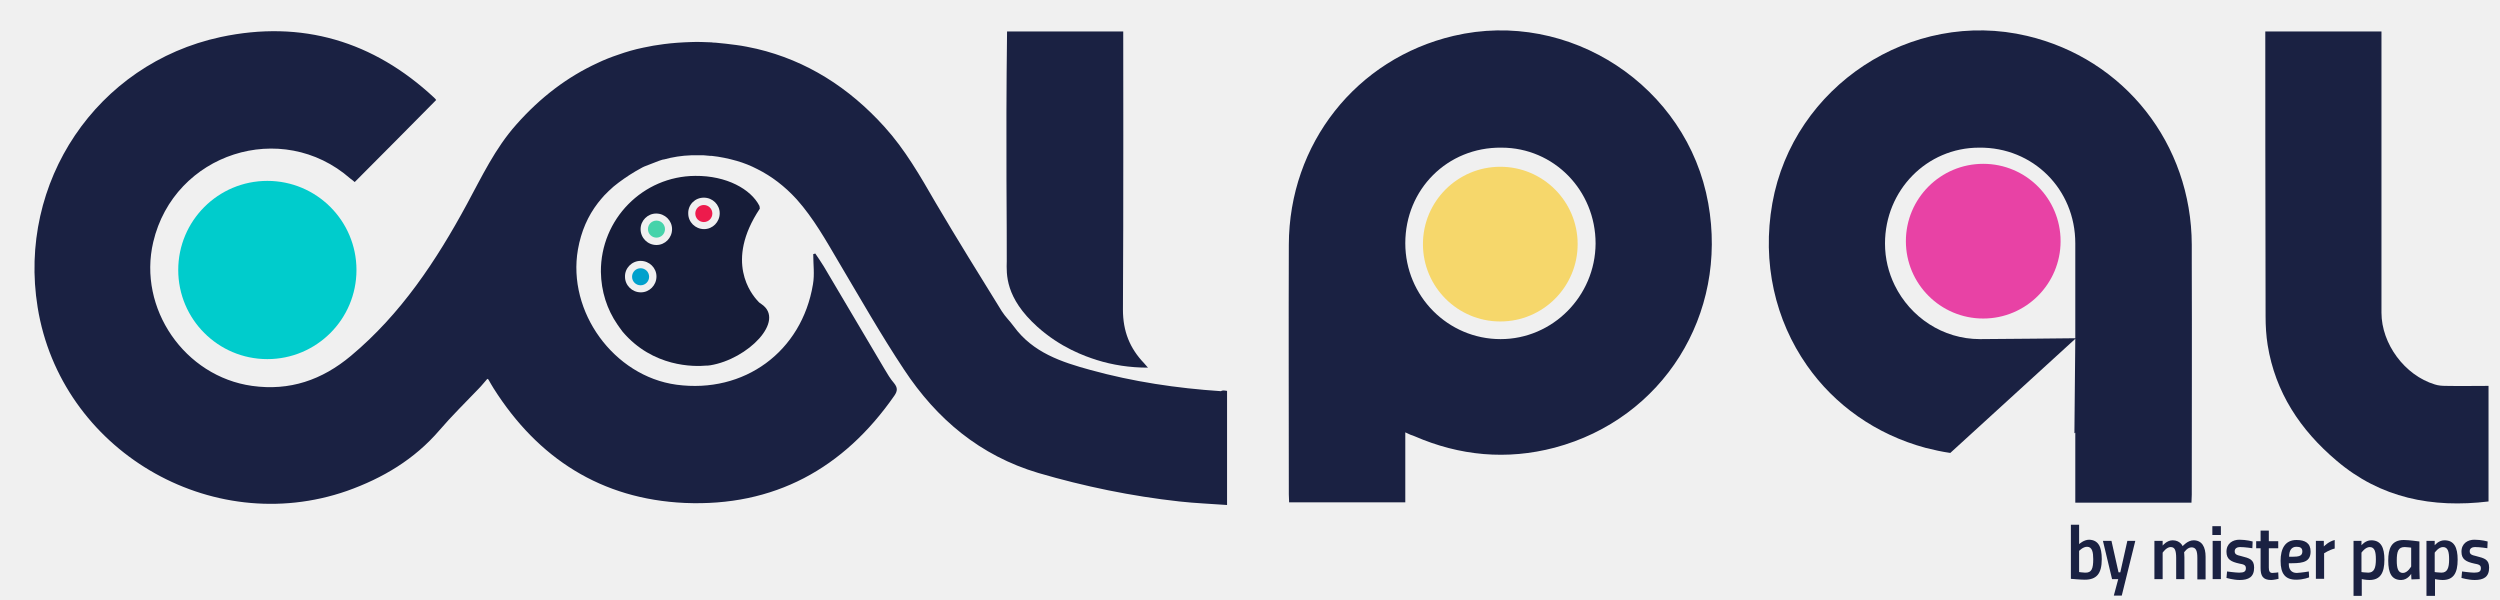
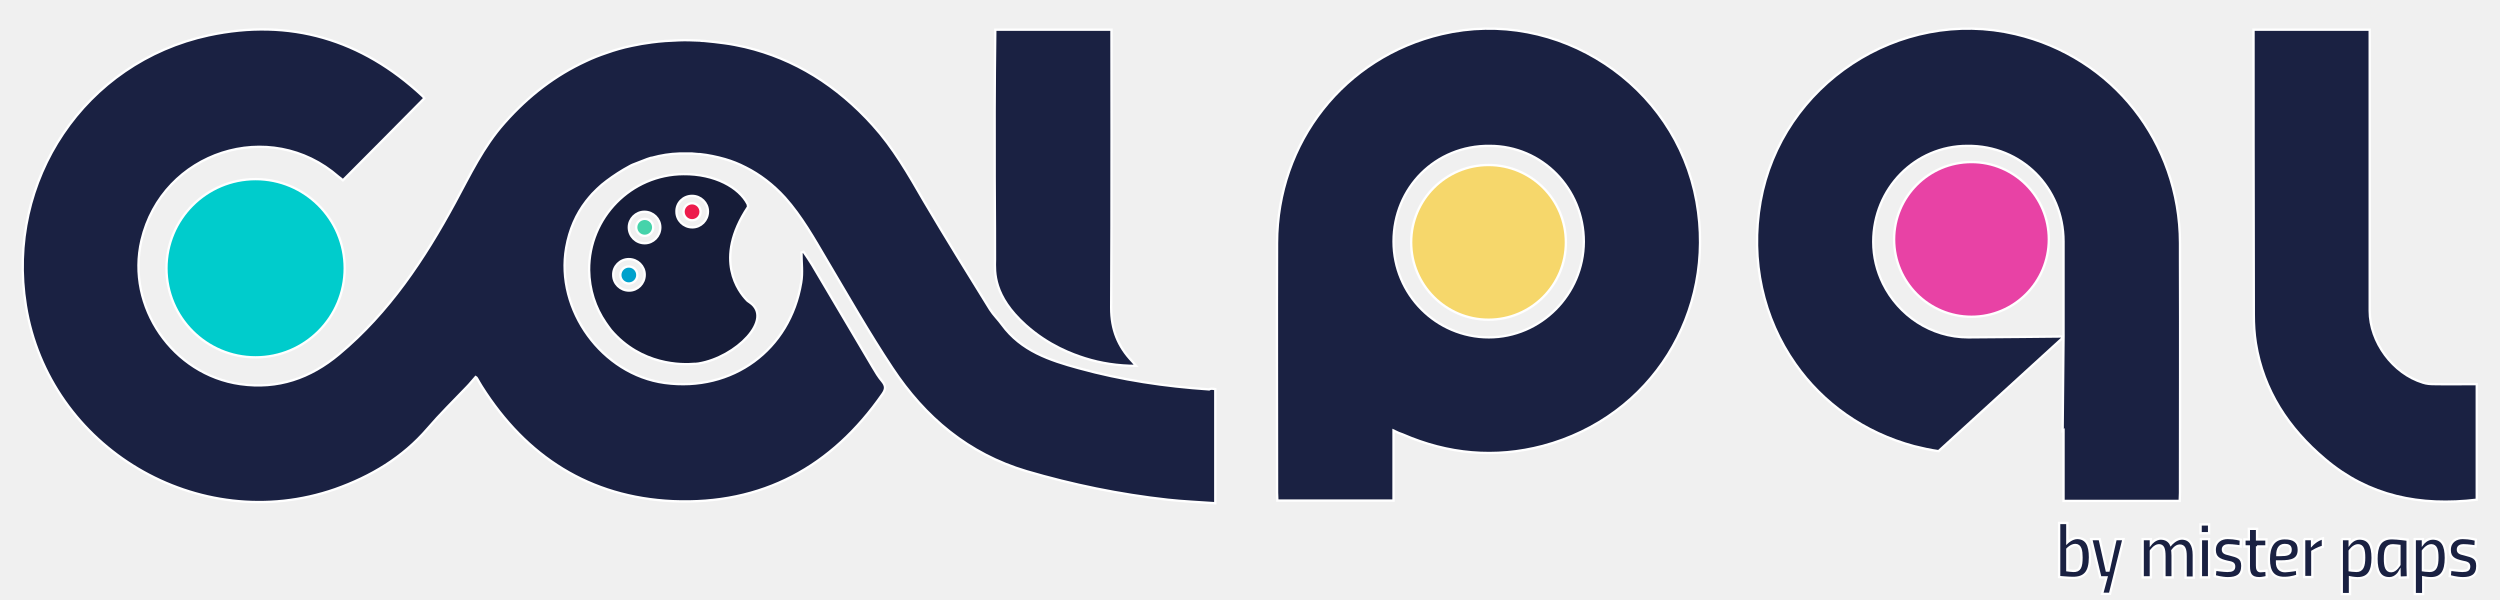
- <svg xmlns="http://www.w3.org/2000/svg" version="1.1" id="Layer_1" x="0px" y="0px" viewBox="0 0 850 204" style="enable-background:new 0 0 850 204;" xml:space="preserve">
+ <svg xmlns="http://www.w3.org/2000/svg" version="1.1" id="Layer_1" x="0px" y="0px" viewBox="-54 379 850 204" style="enable-background:new -54 379 850 204;" xml:space="preserve">
  <style type="text/css">
- 	.st0{fill:#ED1B4C;}
- 	.st1{fill:#00A1CC;}
- 	.st2{fill:#46D3AA;}
- 	.st3{fill:#F6D76B;}
- 	.st4{fill:#E842A5;}
- 	.st5{fill:#00CCCC;}
- 	.st6{fill:#161C38;}
- 	.st7{fill:#1A2142;}
+ 	.st0{fill:#ED1B4C;stroke:#FFFFFF;stroke-width:0.8;stroke-miterlimit:10;}
+ 	.st1{fill:#00A1CC;stroke:#FFFFFF;stroke-width:0.8;stroke-miterlimit:10;}
+ 	.st2{fill:#46D3AA;stroke:#FFFFFF;stroke-width:0.8;stroke-miterlimit:10;}
+ 	.st3{fill:#F6D76B;stroke:#FFFFFF;stroke-width:0.8;stroke-miterlimit:10;}
+ 	.st4{fill:#E842A5;stroke:#FFFFFF;stroke-width:0.8;stroke-miterlimit:10;}
+ 	.st5{fill:#00CCCC;stroke:#FFFFFF;stroke-width:0.8;stroke-miterlimit:10;}
+ 	.st6{fill:#161C38;stroke:#FFFFFF;stroke-width:0.8;stroke-miterlimit:10;}
+ 	.st7{fill:#1A2142;stroke:#FFFFFF;stroke-width:0.8;stroke-miterlimit:10;}
</style>
  <g>
-     <circle class="st0" cx="239.3" cy="72.6" r="2.9" />
-     <circle class="st1" cx="217.8" cy="94.1" r="2.9" />
-     <circle class="st2" cx="223.2" cy="77.9" r="2.9" />
-     <circle class="st3" cx="510.1" cy="83" r="26.3" />
-     <circle class="st4" cx="674.3" cy="82" r="26.3" />
-     <circle class="st5" cx="90.9" cy="91.8" r="30.3" />
-     <path class="st6" d="M258.9,103.4c-0.4-0.3-0.8-0.5-1.1-0.9c-2.4-2.5-11.4-13.6,0.5-31.5c0.1-0.1,0-0.2,0-0.4   c0-0.3-0.1-0.5-0.1-0.6c-2.9-5.7-11.2-10.3-21.8-10.2c-17.8,0.1-32.2,14.7-32.1,32.6c0.1,6.7,2.1,12.8,5.6,17.9   c0.5,0.7,1.1,1.6,1.8,2.5c10.3,12.1,24.3,11.9,28.5,11.5l0,0c0.1,0,0.2,0,0.4,0c0.6-0.1,0.9-0.1,0.9-0.1l0,0   C254.3,122.1,267.2,109,258.9,103.4z M239.3,67.2c3,0,5.4,2.4,5.4,5.3c0,3-2.4,5.4-5.3,5.4c-3,0-5.4-2.4-5.4-5.3   C233.9,69.6,236.3,67.2,239.3,67.2z M223.1,72.6c3,0,5.4,2.4,5.4,5.3c0,3-2.4,5.4-5.3,5.4c-3,0-5.4-2.4-5.4-5.4   C217.8,75,220.2,72.6,223.1,72.6z M217.8,88.7c3,0,5.4,2.4,5.4,5.3c0,3-2.4,5.4-5.3,5.4c-3,0-5.4-2.4-5.4-5.3   C212.4,91.2,214.8,88.7,217.8,88.7z" />
+     <circle class="st0" cx="181.3" cy="451" r="2.9" />
+     <circle class="st1" cx="159.8" cy="472.5" r="2.9" />
+     <circle class="st2" cx="165.2" cy="456.3" r="2.9" />
+     <circle class="st3" cx="452.1" cy="461.4" r="26.3" />
+     <circle class="st4" cx="616.3" cy="460.4" r="26.3" />
+     <circle class="st5" cx="32.9" cy="470.2" r="30.3" />
+     <path class="st6" d="M200.9,481.8c-0.4-0.3-0.8-0.5-1.1-0.9c-2.4-2.5-11.4-13.6,0.5-31.5c0.1-0.1,0-0.2,0-0.4   c0-0.3-0.1-0.5-0.1-0.6c-2.9-5.7-11.2-10.3-21.8-10.2c-17.8,0.1-32.2,14.7-32.1,32.6c0.1,6.7,2.1,12.8,5.6,17.9   c0.5,0.7,1.1,1.6,1.8,2.5c10.3,12.1,24.3,11.9,28.5,11.5l0,0c0.1,0,0.2,0,0.4,0c0.6-0.1,0.9-0.1,0.9-0.1l0,0   C196.3,500.5,209.2,487.4,200.9,481.8z M181.3,445.6c3,0,5.4,2.4,5.4,5.3c0,3-2.4,5.4-5.3,5.4c-3,0-5.4-2.4-5.4-5.3   C175.9,448,178.3,445.6,181.3,445.6z M165.1,451c3,0,5.4,2.4,5.4,5.3c0,3-2.4,5.4-5.3,5.4c-3,0-5.4-2.4-5.4-5.4   C159.8,453.4,162.2,451,165.1,451z M159.8,467.1c3,0,5.4,2.4,5.4,5.3c0,3-2.4,5.4-5.3,5.4c-3,0-5.4-2.4-5.4-5.3   C154.4,469.6,156.8,467.1,159.8,467.1z" />
    <g>
-       <path class="st7" d="M714.6,190.1c0,5-1.8,7-5.8,7c-1.4,0-4.7-0.3-4.7-0.3v-18.4h2.8v6.6c0,0,1.6-1.5,3.4-1.5    C713.5,183.6,714.6,186,714.6,190.1z M711.7,190.1c0-2.2-0.3-4.2-2.1-4.2c-1.4,0-2.7,1.4-2.7,1.4v7.2c0,0,1.5,0.2,2,0.2    C711.2,194.8,711.7,193.3,711.7,190.1z" />
-       <path class="st7" d="M717.9,183.9l2.4,10.7h0.6l2.4-10.7h2.7l-4.6,18.6h-2.7l1.5-5.6h-2.1l-3.1-13H717.9z" />
-       <path class="st7" d="M739.9,196.9v-7.1c0-2.8-0.5-3.8-1.9-3.8c-1.4,0-2.7,1.9-2.7,1.9v9h-2.8v-13h2.8l0,1.6c0,0,1.4-1.8,3.4-1.8    c2.6,0,3.4,2,3.4,2s1.7-2,3.7-2c2.9,0,4.1,2.3,4.1,5.6v7.7h-2.8v-7.3c0-2.5-0.5-3.6-2-3.6c-1.4,0-2.5,1.7-2.5,1.7s0.1,0.9,0.1,1.7    v7.4H739.9z" />
-       <path class="st7" d="M752.2,178.9h2.9v3h-2.9V178.9z M752.3,183.9h2.8v13h-2.8V183.9z" />
-       <path class="st7" d="M765.8,186.4c0,0-2.5-0.4-4.2-0.4c-0.9,0-1.8,0.4-1.8,1.4c0,1,0.5,1.3,2.3,1.7c2.7,0.7,4.3,1.1,4.3,3.9    c0,3.2-1.9,4.2-4.9,4.2c-2.1,0-4.5-0.7-4.5-0.7l0.2-2.2c0,0,2.9,0.4,4.1,0.4c1.7,0,2.3-0.4,2.3-1.5c0-1.1-0.7-1.3-2.3-1.6    c-2.7-0.6-4.3-1.4-4.3-4c0-2.9,2.2-4.1,4.4-4.1c2.4,0,4.5,0.6,4.5,0.6L765.8,186.4z" />
-       <path class="st7" d="M771.4,186.3v6.6c0,1.1,0.2,1.9,1.2,1.9c0.8,0,2-0.2,2-0.2l0.1,2.2c0,0-1.6,0.4-2.5,0.4    c-2.9,0-3.6-1.5-3.6-4.1v-6.7h-1.5v-2.4h1.5v-3.6h2.8v3.6h3.2v2.4H771.4z" />
-       <path class="st7" d="M785,194.3l0.1,2c0,0-1.9,0.8-4.4,0.8c-3.7,0-5.3-2-5.3-6.4c0-4.1,1.5-7.1,5.4-7.1c3,0,4.8,1.1,4.8,3.9    c0,3.3-2.2,4-6.3,4h-1.1v0.4c0,1.7,0.9,2.9,2.7,2.9C782.7,194.7,785,194.3,785,194.3z M779.3,189.3c2.4,0,3.5-0.3,3.5-1.8    c0-1.2-0.7-1.6-2-1.6c-1.8,0-2.5,1.4-2.5,3.4H779.3z" />
-       <path class="st7" d="M787.3,183.9h2.8v1.9c0,0,1.6-1.7,3.7-2.2v2.9c-1.7,0.4-3.6,1.6-3.6,1.6v8.7h-2.8V183.9z" />
-       <path class="st7" d="M800.1,183.9h2.8l0,1.5c0,0,1.3-1.7,3.3-1.7c3.3,0,4.5,2.4,4.5,6.6c0,4.5-1.4,6.9-5.1,6.9    c-1.2,0-2.6-0.3-2.6-0.3v5.7h-2.8V183.9z M802.9,187.9v6.6c0,0,1.3,0.2,2.3,0.2c2,0,2.6-1.6,2.6-4.5c0-2.6-0.4-4.2-2.1-4.2    C804.2,186,802.9,187.9,802.9,187.9z" />
-       <path class="st7" d="M812,190.6c0-4,1-7,5.3-7c1.7,0,5.3,0.5,5.3,0.5v9.3c0,0.9,0.1,3.5,0.1,3.5l-2.8,0.1c0,0-0.1-1-0.1-1.9    c0,0-1.2,2.1-3.4,2.1C813.2,197.2,812,194.9,812,190.6z M814.9,190.6c0,2.5,0.4,4.2,2.1,4.2c1.6,0,2.8-2.2,2.8-2.2v-6.4    c0,0-1.6-0.2-2.2-0.2C815.4,186,814.9,187.5,814.9,190.6z" />
-       <path class="st7" d="M825,183.9h2.8l0,1.5c0,0,1.3-1.7,3.3-1.7c3.3,0,4.5,2.4,4.5,6.6c0,4.5-1.4,6.9-5.1,6.9    c-1.2,0-2.6-0.3-2.6-0.3v5.7H825V183.9z M827.8,187.9v6.6c0,0,1.3,0.2,2.3,0.2c2,0,2.6-1.6,2.6-4.5c0-2.6-0.4-4.2-2.1-4.2    C829.1,186,827.8,187.9,827.8,187.9z" />
-       <path class="st7" d="M845.7,186.4c0,0-2.5-0.4-4.2-0.4c-0.9,0-1.8,0.4-1.8,1.4c0,1,0.5,1.3,2.3,1.7c2.7,0.7,4.3,1.1,4.3,3.9    c0,3.2-1.9,4.2-4.9,4.2c-2.1,0-4.5-0.7-4.5-0.7l0.2-2.2c0,0,2.9,0.4,4.1,0.4c1.7,0,2.3-0.4,2.3-1.5c0-1.1-0.7-1.3-2.3-1.6    c-2.7-0.6-4.3-1.4-4.3-4c0-2.9,2.2-4.1,4.4-4.1c2.4,0,4.5,0.6,4.5,0.6L845.7,186.4z" />
+       <path class="st7" d="M656.6,568.5c0,5-1.8,7-5.8,7c-1.4,0-4.7-0.3-4.7-0.3v-18.4h2.8v6.6c0,0,1.6-1.5,3.4-1.5    C655.5,562,656.6,564.4,656.6,568.5z M653.7,568.5c0-2.2-0.3-4.2-2.1-4.2c-1.4,0-2.7,1.4-2.7,1.4v7.2c0,0,1.5,0.2,2,0.2    C653.2,573.2,653.7,571.7,653.7,568.5z" />
+       <path class="st7" d="M659.9,562.3l2.4,10.7h0.6l2.4-10.7h2.7l-4.6,18.6h-2.7l1.5-5.6h-2.1l-3.1-13H659.9z" />
+       <path class="st7" d="M681.9,575.3v-7.1c0-2.8-0.5-3.8-1.9-3.8s-2.7,1.9-2.7,1.9v9h-2.8v-13h2.8v1.6c0,0,1.4-1.8,3.4-1.8    c2.6,0,3.4,2,3.4,2s1.7-2,3.7-2c2.9,0,4.1,2.3,4.1,5.6v7.7h-2.8v-7.3c0-2.5-0.5-3.6-2-3.6c-1.4,0-2.5,1.7-2.5,1.7s0.1,0.9,0.1,1.7    v7.4L681.9,575.3L681.9,575.3z" />
+       <path class="st7" d="M694.2,557.3h2.9v3h-2.9V557.3z M694.3,562.3h2.8v13h-2.8V562.3z" />
+       <path class="st7" d="M707.8,564.8c0,0-2.5-0.4-4.2-0.4c-0.9,0-1.8,0.4-1.8,1.4s0.5,1.3,2.3,1.7c2.7,0.7,4.3,1.1,4.3,3.9    c0,3.2-1.9,4.2-4.9,4.2c-2.1,0-4.5-0.7-4.5-0.7l0.2-2.2c0,0,2.9,0.4,4.1,0.4c1.7,0,2.3-0.4,2.3-1.5s-0.7-1.3-2.3-1.6    c-2.7-0.6-4.3-1.4-4.3-4c0-2.9,2.2-4.1,4.4-4.1c2.4,0,4.5,0.6,4.5,0.6L707.8,564.8z" />
+       <path class="st7" d="M713.4,564.7v6.6c0,1.1,0.2,1.9,1.2,1.9c0.8,0,2-0.2,2-0.2l0.1,2.2c0,0-1.6,0.4-2.5,0.4    c-2.9,0-3.6-1.5-3.6-4.1v-6.7h-1.5v-2.4h1.5v-3.6h2.8v3.6h3.2v2.4h-3.2V564.7z" />
+       <path class="st7" d="M727,572.7l0.1,2c0,0-1.9,0.8-4.4,0.8c-3.7,0-5.3-2-5.3-6.4c0-4.1,1.5-7.1,5.4-7.1c3,0,4.8,1.1,4.8,3.9    c0,3.3-2.2,4-6.3,4h-1.1v0.4c0,1.7,0.9,2.9,2.7,2.9C724.7,573.1,727,572.7,727,572.7z M721.3,567.7c2.4,0,3.5-0.3,3.5-1.8    c0-1.2-0.7-1.6-2-1.6c-1.8,0-2.5,1.4-2.5,3.4L721.3,567.7L721.3,567.7z" />
+       <path class="st7" d="M729.3,562.3h2.8v1.9c0,0,1.6-1.7,3.7-2.2v2.9c-1.7,0.4-3.6,1.6-3.6,1.6v8.7h-2.8v-12.9H729.3z" />
+       <path class="st7" d="M742.1,562.3h2.8v1.5c0,0,1.3-1.7,3.3-1.7c3.3,0,4.5,2.4,4.5,6.6c0,4.5-1.4,6.9-5.1,6.9    c-1.2,0-2.6-0.3-2.6-0.3v5.7h-2.8v-18.7H742.1z M744.9,566.3v6.6c0,0,1.3,0.2,2.3,0.2c2,0,2.6-1.6,2.6-4.5c0-2.6-0.4-4.2-2.1-4.2    C746.2,564.4,744.9,566.3,744.9,566.3z" />
+       <path class="st7" d="M754,569c0-4,1-7,5.3-7c1.7,0,5.3,0.5,5.3,0.5v9.3c0,0.9,0.1,3.5,0.1,3.5l-2.8,0.1c0,0-0.1-1-0.1-1.9    c0,0-1.2,2.1-3.4,2.1C755.2,575.6,754,573.3,754,569z M756.9,569c0,2.5,0.4,4.2,2.1,4.2c1.6,0,2.8-2.2,2.8-2.2v-6.4    c0,0-1.6-0.2-2.2-0.2C757.4,564.4,756.9,565.9,756.9,569z" />
+       <path class="st7" d="M767,562.3h2.8v1.5c0,0,1.3-1.7,3.3-1.7c3.3,0,4.5,2.4,4.5,6.6c0,4.5-1.4,6.9-5.1,6.9c-1.2,0-2.6-0.3-2.6-0.3    v5.7H767V562.3z M769.8,566.3v6.6c0,0,1.3,0.2,2.3,0.2c2,0,2.6-1.6,2.6-4.5c0-2.6-0.4-4.2-2.1-4.2    C771.1,564.4,769.8,566.3,769.8,566.3z" />
+       <path class="st7" d="M787.7,564.8c0,0-2.5-0.4-4.2-0.4c-0.9,0-1.8,0.4-1.8,1.4s0.5,1.3,2.3,1.7c2.7,0.7,4.3,1.1,4.3,3.9    c0,3.2-1.9,4.2-4.9,4.2c-2.1,0-4.5-0.7-4.5-0.7l0.2-2.2c0,0,2.9,0.4,4.1,0.4c1.7,0,2.3-0.4,2.3-1.5s-0.7-1.3-2.3-1.6    c-2.7-0.6-4.3-1.4-4.3-4c0-2.9,2.2-4.1,4.4-4.1c2.4,0,4.5,0.6,4.5,0.6L787.7,564.8z" />
    </g>
-     <path class="st7" d="M415.1,133c-15-1-29.8-3.2-44.3-7.2c-9.9-2.7-19.6-5.9-26.1-14.8c-1.3-1.8-2.9-3.3-4.1-5.2   c-7.6-12.3-15.2-24.5-22.5-36.9c-5.2-9-10.4-18.1-17.4-25.8c-12.1-13.4-26.5-22.5-43.4-26.5c-2.3-0.5-4.6-1-7-1.3   c-2.3-0.3-4.7-0.6-7.1-0.8c-0.4,0-0.9,0-1.3-0.1c-2.4-0.1-4.7-0.2-7-0.1c-3.1,0.1-6.2,0.3-9.2,0.7c-2.4,0.3-4.7,0.7-7,1.2   c-2.9,0.6-5.7,1.4-8.5,2.4c-2.4,0.8-4.7,1.7-7,2.8c-10.2,4.7-19.4,11.6-27.7,21c-7.2,8.1-11.7,17.7-16.8,27.1   c-10.4,19.2-22.4,37.3-39.4,51.5c-9.8,8.2-20.8,12-33.6,10.2c-22.9-3.2-38.9-26.3-33.6-48.9c7.1-30.2,43.7-42,67-21.6   c0.5,0.4,1.1,0.8,1.5,1.2c9.3-9.3,18.5-18.6,27.7-27.9c-0.1-0.2-0.4-0.5-0.7-0.8C127,14,102.6,6.7,75,12.6   C32.8,21.7,5.9,62,12.8,104.5c7.8,48.4,58.8,78.6,105.2,62.4c12.1-4.3,22.9-10.7,31.4-20.6c4.2-4.9,8.8-9.4,13.3-14.1   c1.1-1.1,2-2.3,3-3.4c0.3,0.2,0.4,0.2,0.4,0.3c0.6,1,1.1,2,1.7,2.9c15.1,23.9,36.7,37.7,65,39c30.3,1.3,54-11.6,71.3-36.5   c1.1-1.6,1.1-2.7-0.1-4.2c-1.3-1.5-2.3-3.2-3.3-4.9c-6.9-11.6-13.7-23.2-20.6-34.8c-0.9-1.5-1.9-2.9-2.9-4.4   c-0.2,0.1-0.5,0.1-0.7,0.2c0,3.4,0.5,6.9-0.1,10.3c-3.8,22.9-23.4,37.2-46.4,34.1c-21.3-2.9-37.2-24.8-33.5-46   c1.1-6.2,3.4-11.4,6.8-15.8c0.7-0.9,1.4-1.7,2.1-2.5c0.4-0.4,0.9-0.9,1.4-1.4c0.1-0.1,0.1-0.1,0.2-0.2c1-1,2.1-1.9,3.3-2.8   c2.4-1.8,5-3.5,7.8-5c0.3-0.2,0.6-0.3,1-0.5l4.9-1.9c0.3-0.1,0.6-0.2,0.9-0.3c0.3-0.1,0.6-0.2,0.9-0.2c2.9-0.8,6-1.3,9.2-1.4   c0.2,0,0.4,0,0.6,0c0.8,0,1.7,0,2.6,0c0.4,0,0.7,0,1.1,0l2.2,0.2c0.1,0,0.3,0,0.5,0c2.8,0.3,5.7,0.9,8.5,1.7c2.4,0.7,4.7,1.6,7,2.8   c4.8,2.4,9.3,5.8,13.4,10.3c5.7,6.4,9.9,13.9,14.2,21.2c7.3,12.3,14.4,24.8,22.3,36.7c11.1,16.8,25.8,29.2,45.6,35.1   c15.7,4.6,31.7,7.9,48,9.7c5.4,0.6,10.8,0.8,16.2,1.2v-38.8C416,132.7,415.6,132.7,415.1,133z" />
-     <path class="st7" d="M494.2,12.2c-33.1,7.8-55.9,36.7-56,71c-0.1,28.3,0,56.6,0,84.9c0,0.9,0.1,1.8,0.1,2.7h39.5V147   c1.4,0.7,2.2,1,3.1,1.3c15.4,6.7,31.4,8.2,47.7,3.9c36.8-9.8,59-45.2,52.2-83.1C573.7,29.3,533.6,2.9,494.2,12.2z M510.2,115.3   c-17.9,0-32.4-14.6-32.4-32.6c0-18.3,14.3-32.7,32.7-32.5c17.8,0,32,14.5,32,32.6C542.4,100.7,527.9,115.3,510.2,115.3z" />
-     <path class="st7" d="M745.2,88.5c0-1.8,0-3.5,0-5.3c-0.1-34.3-22.9-63.2-56-71c-39.4-9.3-79.5,17.1-86.6,56.9   c-3.6,20.3,1,39.8,11.8,55.2c9.3,13.3,23.3,23.4,40.4,28c2.8,0.7,5.5,1.3,8.3,1.7l42.5-38.8l-0.3,32.1c0.1,0,0.2-0.1,0.3-0.2v23.8   h39.5c0-0.9,0.1-1.8,0.1-2.7C745.2,141.5,745.3,115,745.2,88.5z M673.2,115.3c-12.7,0-23.7-7.5-29-18.3c-2.1-4.3-3.3-9.1-3.3-14.2   c0-18.1,14.2-32.6,32-32.6c18.4-0.2,32.7,14.2,32.7,32.5c0,15.2,0,32.3,0,32.3S678.2,115.3,673.2,115.3z" />
-     <path class="st7" d="M831.6,131.2c-1.3,0-2.6-0.1-3.8-0.5c-10.2-3.1-18.1-13.8-18.1-24.4c0-35.9,0-95.6,0-95.6h-39.5   c0,0,0,73.2,0.1,96.9c0,3.3,0.2,6.5,0.7,9.7c2.6,16.1,11.1,28.9,23.4,39.3c15,12.8,32.6,16.2,51.7,13.9c0-12.9,0-26,0-39.3   C841.1,131.2,836.4,131.3,831.6,131.2z" />
-     <path class="st7" d="M342.3,88.8c-0.1,4.4-0.6,12.4,10.4,22.3c7.9,7.1,16.1,10,20.2,11.3c5.4,1.7,11.2,2.6,17.4,2.6   c-0.4-0.5-0.9-1-1.3-1.5c-4.9-5.1-7.2-10.9-7.2-18.2c0.2-31.5,0.1-94.6,0.1-94.6s-37.7,0-39.5,0C341.9,50.2,342.4,79.6,342.3,88.8z   " />
+     <path class="st7" d="M357.1,511.4c-15-1-29.8-3.2-44.3-7.2c-9.9-2.7-19.6-5.9-26.1-14.8c-1.3-1.8-2.9-3.3-4.1-5.2   c-7.6-12.3-15.2-24.5-22.5-36.9c-5.2-9-10.4-18.1-17.4-25.8c-12.1-13.4-26.5-22.5-43.4-26.5c-2.3-0.5-4.6-1-7-1.3   c-2.3-0.3-4.7-0.6-7.1-0.8c-0.4,0-0.9,0-1.3-0.1c-2.4-0.1-4.7-0.2-7-0.1c-3.1,0.1-6.2,0.3-9.2,0.7c-2.4,0.3-4.7,0.7-7,1.2   c-2.9,0.6-5.7,1.4-8.5,2.4c-2.4,0.8-4.7,1.7-7,2.8c-10.2,4.7-19.4,11.6-27.7,21c-7.2,8.1-11.7,17.7-16.8,27.1   c-10.4,19.2-22.4,37.3-39.4,51.5c-9.8,8.2-20.8,12-33.6,10.2c-22.9-3.2-38.9-26.3-33.6-48.9c7.1-30.2,43.7-42,67-21.6   c0.5,0.4,1.1,0.8,1.5,1.2c9.3-9.3,18.5-18.6,27.7-27.9c-0.1-0.2-0.4-0.5-0.7-0.8C69,392.4,44.6,385.1,17,391   c-42.2,9.1-69.1,49.4-62.2,91.9c7.8,48.4,58.8,78.6,105.2,62.4c12.1-4.3,22.9-10.7,31.4-20.6c4.2-4.9,8.8-9.4,13.3-14.1   c1.1-1.1,2-2.3,3-3.4c0.3,0.2,0.4,0.2,0.4,0.3c0.6,1,1.1,2,1.7,2.9c15.1,23.9,36.7,37.7,65,39c30.3,1.3,54-11.6,71.3-36.5   c1.1-1.6,1.1-2.7-0.1-4.2c-1.3-1.5-2.3-3.2-3.3-4.9c-6.9-11.6-13.7-23.2-20.6-34.8c-0.9-1.5-1.9-2.9-2.9-4.4   c-0.2,0.1-0.5,0.1-0.7,0.2c0,3.4,0.5,6.9-0.1,10.3c-3.8,22.9-23.4,37.2-46.4,34.1c-21.3-2.9-37.2-24.8-33.5-46   c1.1-6.2,3.4-11.4,6.8-15.8c0.7-0.9,1.4-1.7,2.1-2.5c0.4-0.4,0.9-0.9,1.4-1.4c0.1-0.1,0.1-0.1,0.2-0.2c1-1,2.1-1.9,3.3-2.8   c2.4-1.8,5-3.5,7.8-5c0.3-0.2,0.6-0.3,1-0.5l4.9-1.9c0.3-0.1,0.6-0.2,0.9-0.3c0.3-0.1,0.6-0.2,0.9-0.2c2.9-0.8,6-1.3,9.2-1.4   c0.2,0,0.4,0,0.6,0c0.8,0,1.7,0,2.6,0c0.4,0,0.7,0,1.1,0l2.2,0.2c0.1,0,0.3,0,0.5,0c2.8,0.3,5.7,0.9,8.5,1.7c2.4,0.7,4.7,1.6,7,2.8   c4.8,2.4,9.3,5.8,13.4,10.3c5.7,6.4,9.9,13.9,14.2,21.2c7.3,12.3,14.4,24.8,22.3,36.7c11.1,16.8,25.8,29.2,45.6,35.1   c15.7,4.6,31.7,7.9,48,9.7c5.4,0.6,10.8,0.8,16.2,1.2v-38.8C358,511.1,357.6,511.1,357.1,511.4z" />
+     <path class="st7" d="M436.2,390.6c-33.1,7.8-55.9,36.7-56,71c-0.1,28.3,0,56.6,0,84.9c0,0.9,0.1,1.8,0.1,2.7h39.5v-23.8   c1.4,0.7,2.2,1,3.1,1.3c15.4,6.7,31.4,8.2,47.7,3.9c36.8-9.8,59-45.2,52.2-83.1C515.7,407.7,475.6,381.3,436.2,390.6z M452.2,493.7   c-17.9,0-32.4-14.6-32.4-32.6c0-18.3,14.3-32.7,32.7-32.5c17.8,0,32,14.5,32,32.6C484.4,479.1,469.9,493.7,452.2,493.7z" />
+     <path class="st7" d="M687.2,466.9c0-1.8,0-3.5,0-5.3c-0.1-34.3-22.9-63.2-56-71c-39.4-9.3-79.5,17.1-86.6,56.9   c-3.6,20.3,1,39.8,11.8,55.2c9.3,13.3,23.3,23.4,40.4,28c2.8,0.7,5.5,1.3,8.3,1.7l42.5-38.8l-0.3,32.1c0.1,0,0.2-0.1,0.3-0.2v23.8   h39.5c0-0.9,0.1-1.8,0.1-2.7C687.2,519.9,687.3,493.4,687.2,466.9z M615.2,493.7c-12.7,0-23.7-7.5-29-18.3   c-2.1-4.3-3.3-9.1-3.3-14.2c0-18.1,14.2-32.6,32-32.6c18.4-0.2,32.7,14.2,32.7,32.5c0,15.2,0,32.3,0,32.3S620.2,493.7,615.2,493.7z   " />
+     <path class="st7" d="M773.6,509.6c-1.3,0-2.6-0.1-3.8-0.5c-10.2-3.1-18.1-13.8-18.1-24.4c0-35.9,0-95.6,0-95.6h-39.5   c0,0,0,73.2,0.1,96.9c0,3.3,0.2,6.5,0.7,9.7c2.6,16.1,11.1,28.9,23.4,39.3c15,12.8,32.6,16.2,51.7,13.9c0-12.9,0-26,0-39.3   C783.1,509.6,778.4,509.7,773.6,509.6z" />
+     <path class="st7" d="M284.3,467.2c-0.1,4.4-0.6,12.4,10.4,22.3c7.9,7.1,16.1,10,20.2,11.3c5.4,1.7,11.2,2.6,17.4,2.6   c-0.4-0.5-0.9-1-1.3-1.5c-4.9-5.1-7.2-10.9-7.2-18.2c0.2-31.5,0.1-94.6,0.1-94.6s-37.7,0-39.5,0C283.9,428.6,284.4,458,284.3,467.2   z" />
  </g>
</svg>
